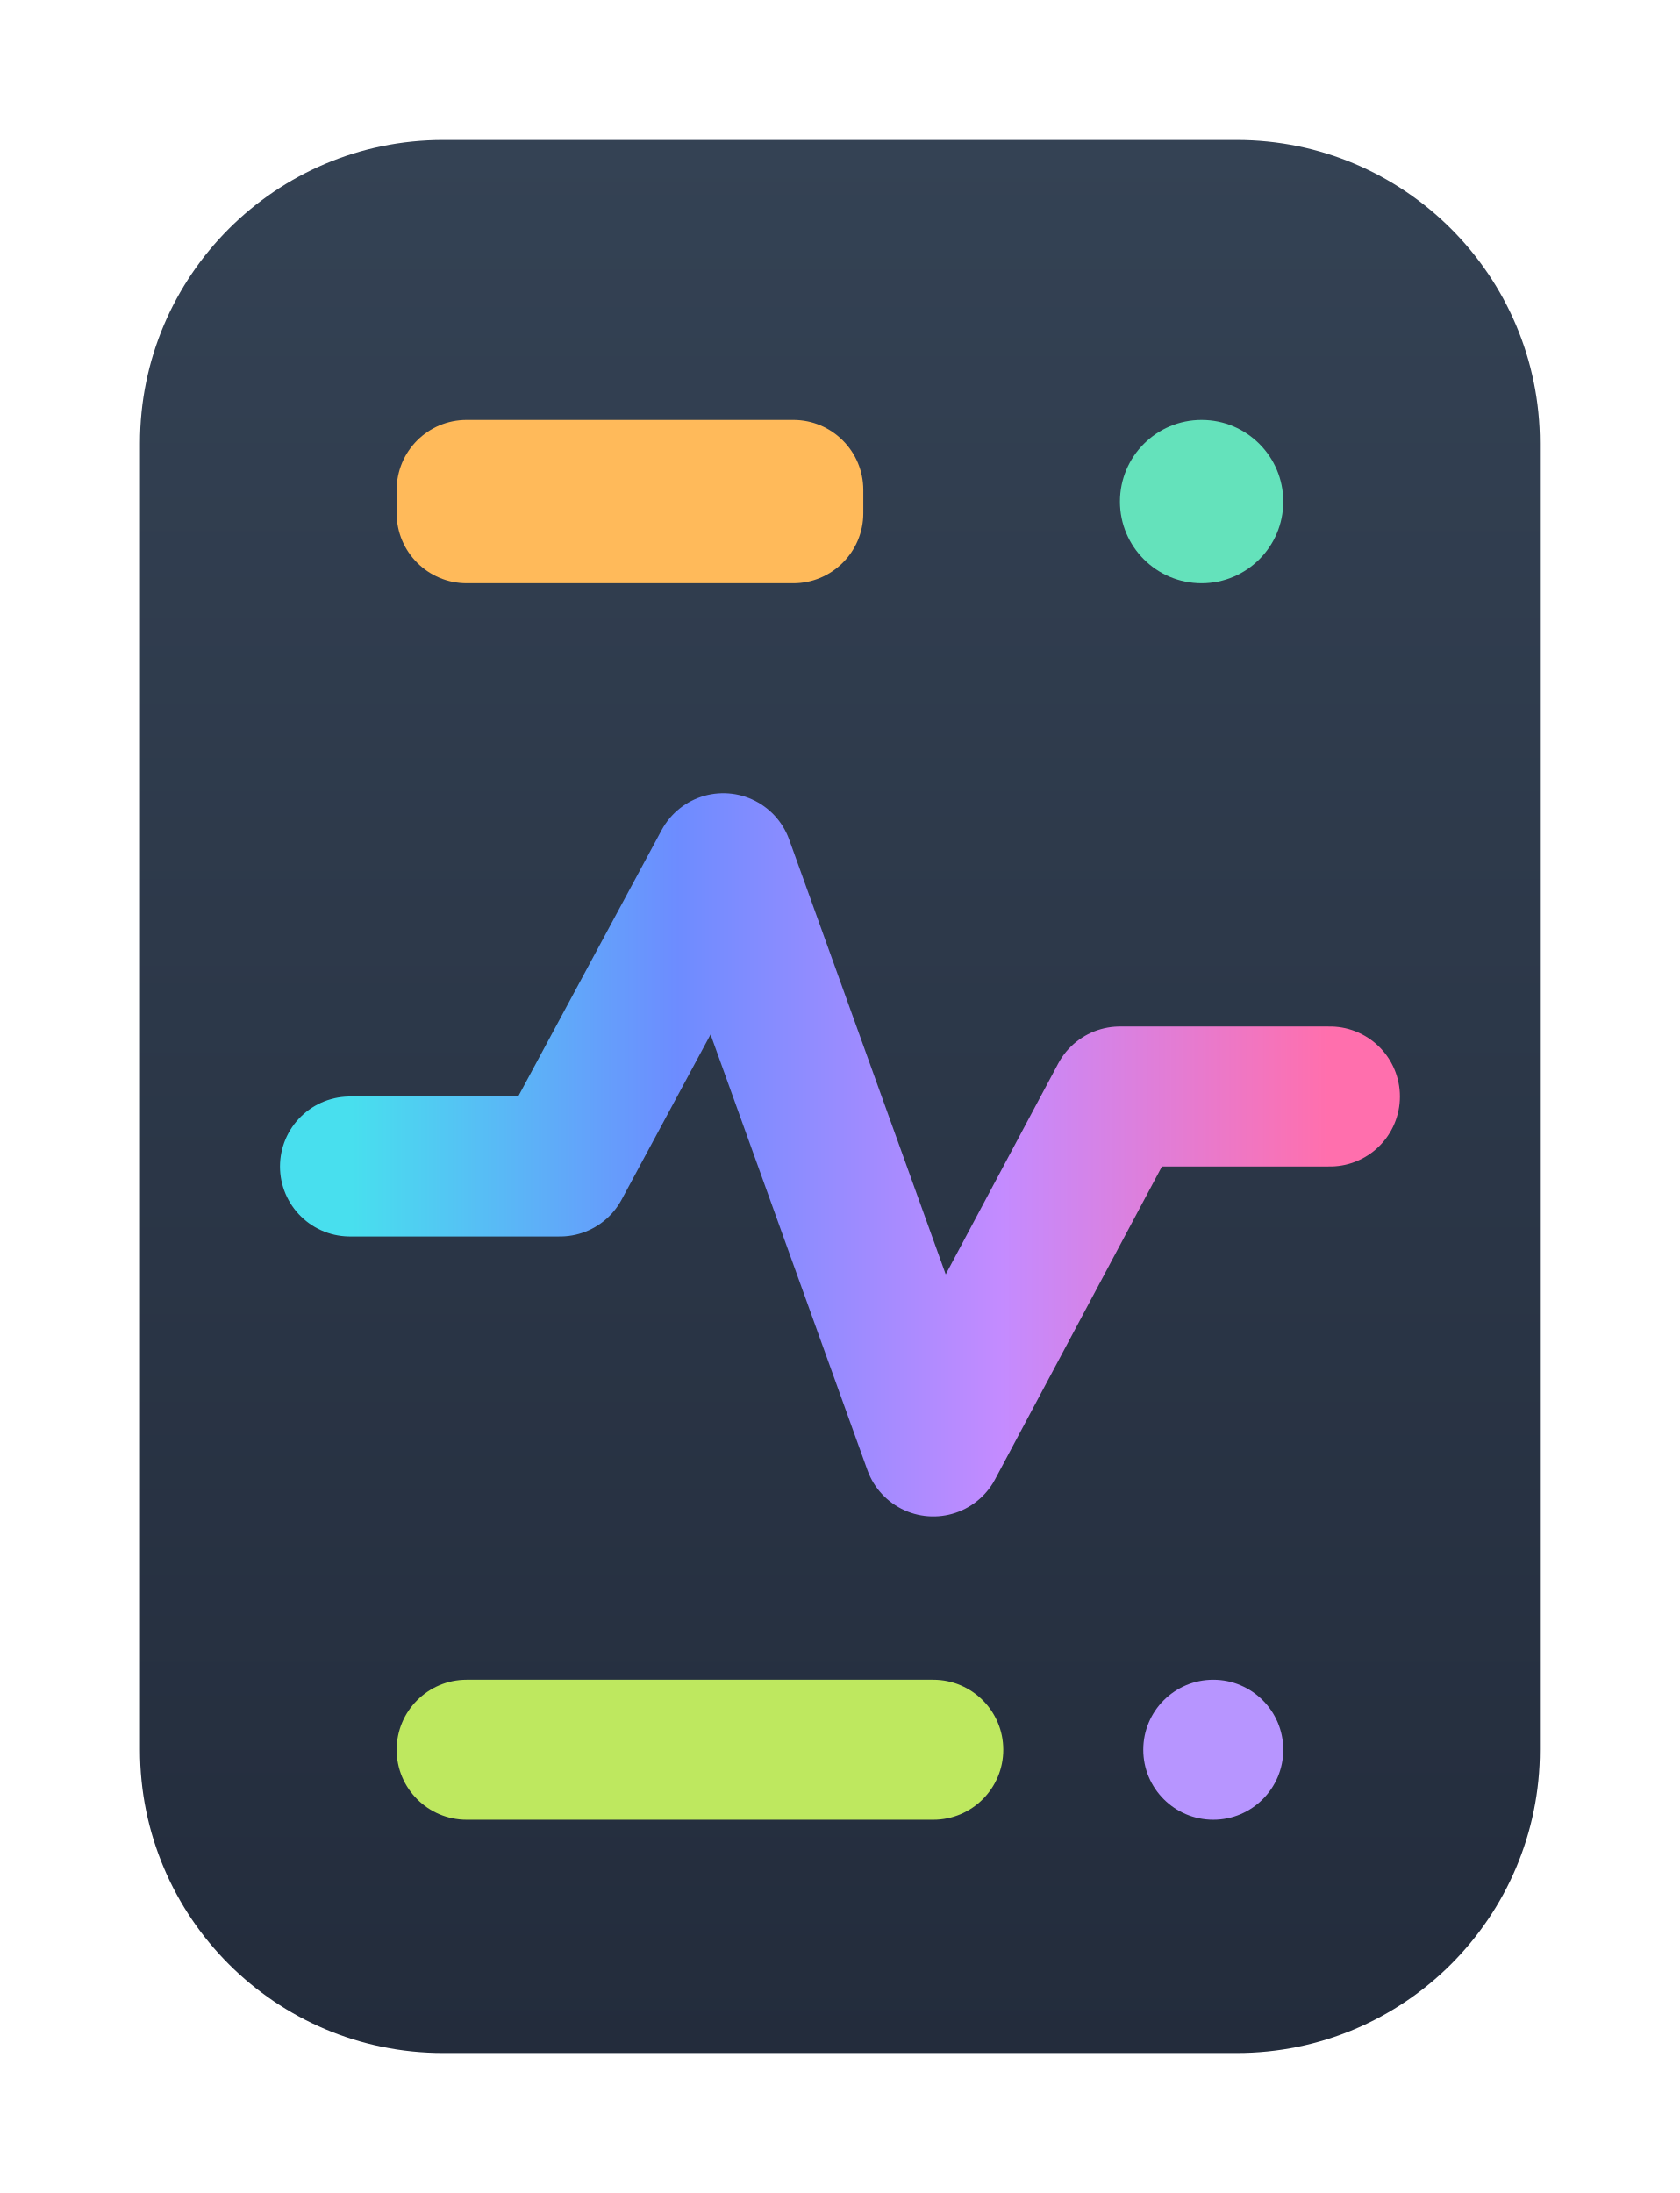
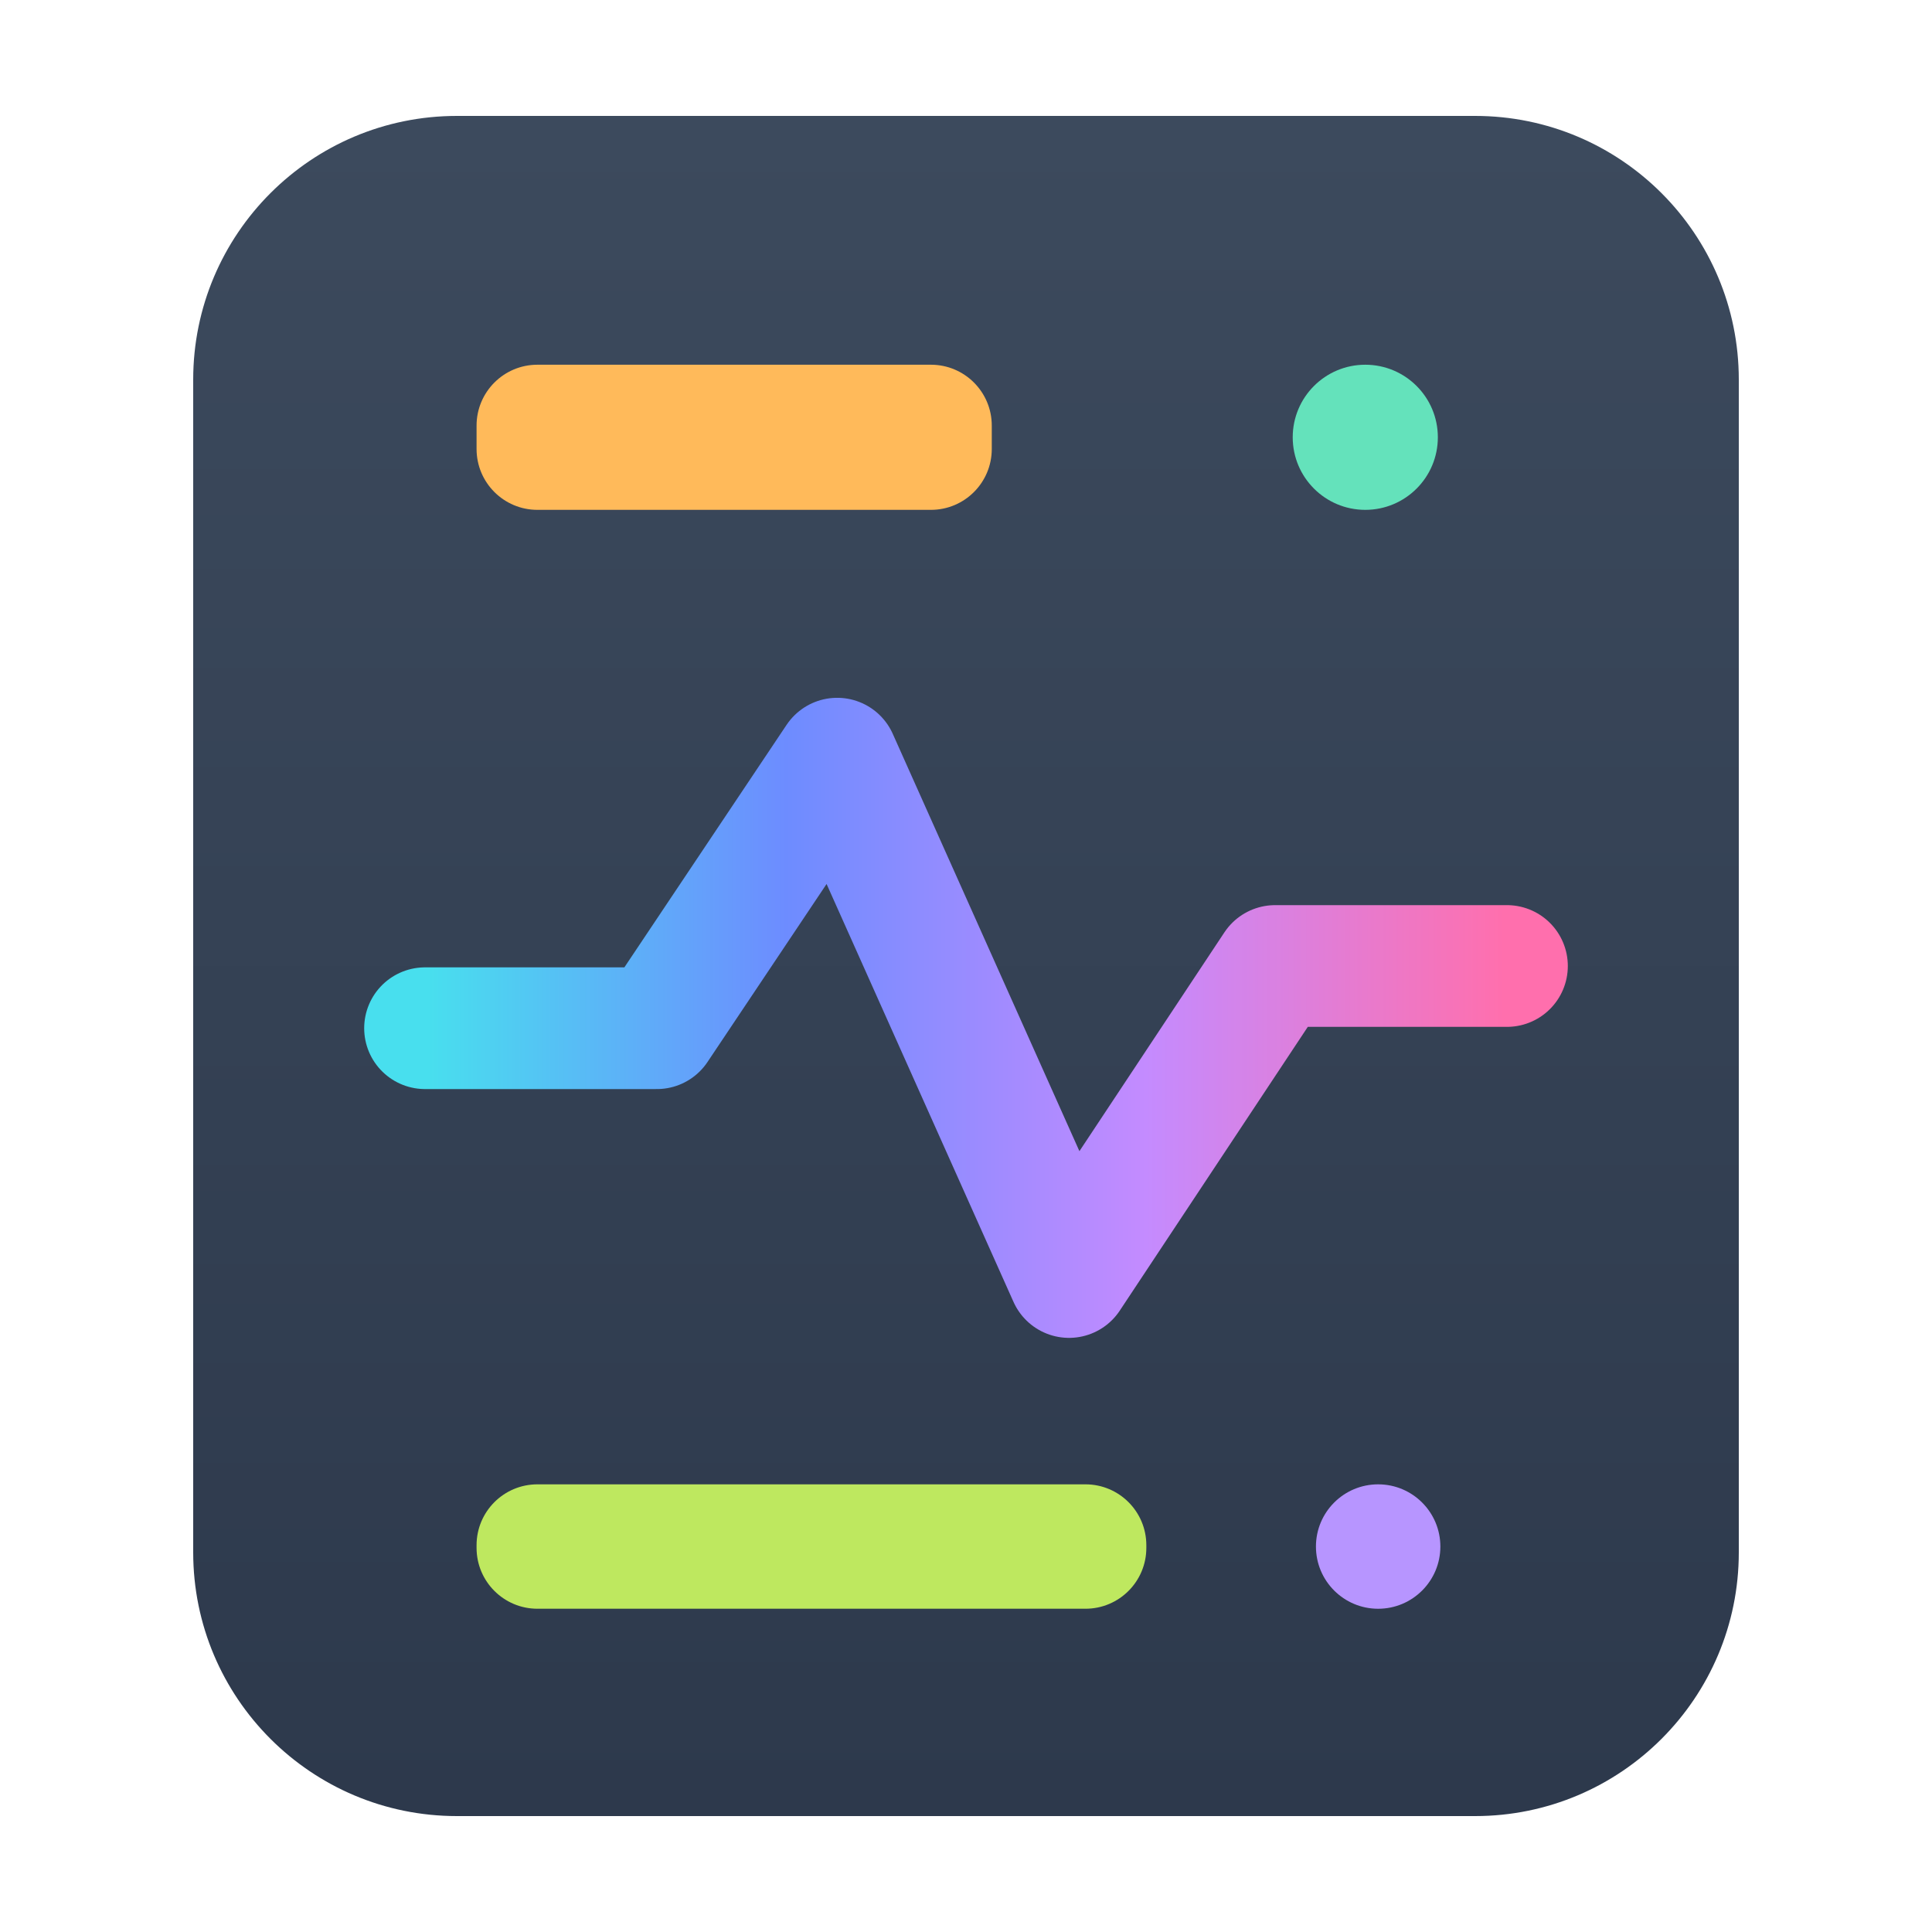
- <svg xmlns="http://www.w3.org/2000/svg" viewBox="14 3 72 94">
+ <svg xmlns="http://www.w3.org/2000/svg" viewBox="0 0 100 100">
  <defs>
    <linearGradient id="wave" x1="0" x2="1" y1="0" y2="0">
      <stop offset="0.0" stop-color="#48DFEE" />
      <stop offset="0.333" stop-color="#6D8CFF" />
      <stop offset="0.667" stop-color="#C48BFF" />
      <stop offset="1.0" stop-color="#FF6FAD" />
    </linearGradient>
    <linearGradient id="body" x1="0" x2="0" y1="0" y2="1">
-       <stop offset="0.0" stop-color="#344254" />
-       <stop offset="1.0" stop-color="#232C3C" />
+       <stop offset="0.0" stop-color="#3C4A5D" />
+       <stop offset="1.0" stop-color="#2D394C" />
    </linearGradient>
  </defs>
-   <rect x="20" y="9" width="60" height="82" rx="13" fill="url(#body)" />
-   <rect x="31" y="21" width="20" height="7" rx="3" fill="#FFBA5A" />
-   <ellipse cx="65.5" cy="24.5" rx="3.5" ry="3.5" fill="#64E2BB" />
-   <rect x="31" y="75" width="26" height="6" rx="3" fill="#BEE85F" />
-   <ellipse cx="66.0" cy="78.0" rx="3.0" ry="3.0" fill="#B795FF" />
-   <polyline points="29,53 38,53 45,40 54,65 62,50 71,50" fill="none" stroke="url(#wave)" stroke-width="6" stroke-linecap="round" stroke-linejoin="round" />
+   <rect x="10.0" y="6.0" width="80.0" height="88.0" rx="13.65" fill="url(#body)" />
+   <rect x="24.667" y="18.878" width="26.667" height="7.512" rx="3.15" fill="#FFBA5A" />
+   <ellipse cx="70.667" cy="22.634" rx="3.756" ry="3.756" fill="#64E2BB" />
+   <rect x="24.667" y="76.829" width="34.667" height="6.439" rx="3.15" fill="#BEE85F" />
+   <ellipse cx="71.333" cy="80.049" rx="3.22" ry="3.22" fill="#B795FF" />
+   <polyline points="22.0,53.22 34.0,53.22 43.333,39.268 55.333,66.098 66.0,50.0 78.0,50.0" fill="none" stroke="url(#wave)" stroke-width="6.3" stroke-linecap="round" stroke-linejoin="round" />
</svg>
